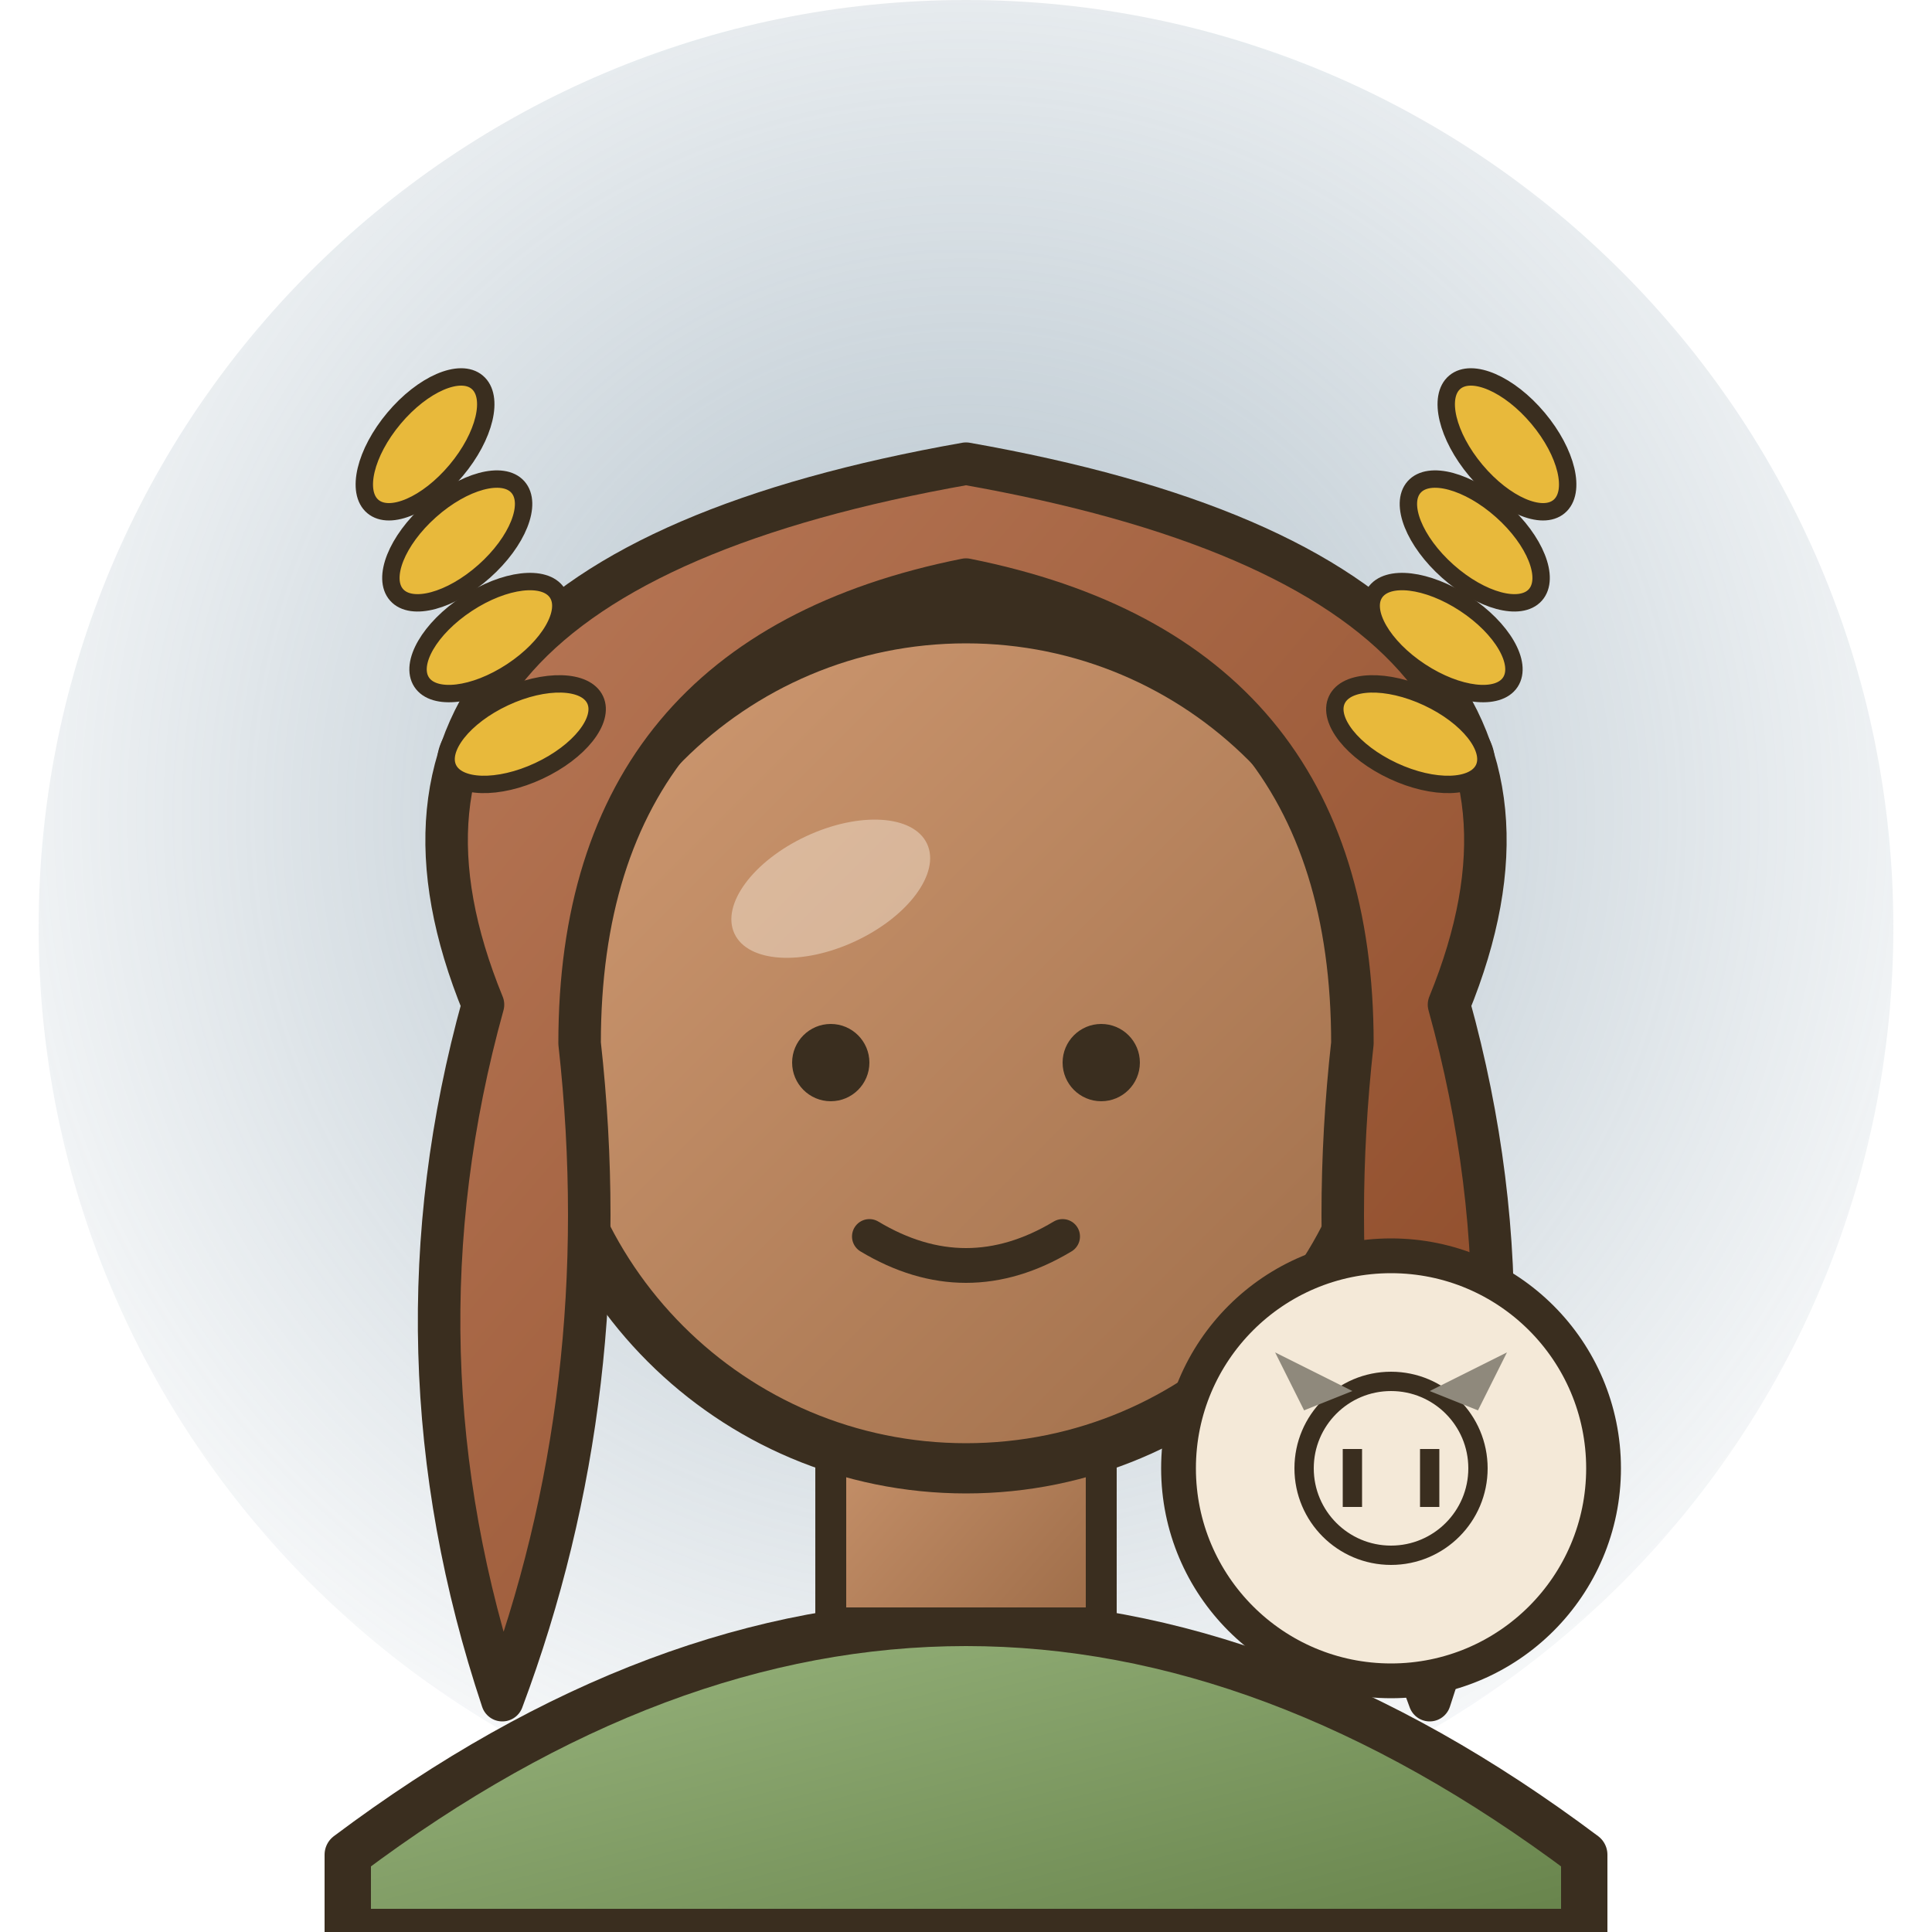
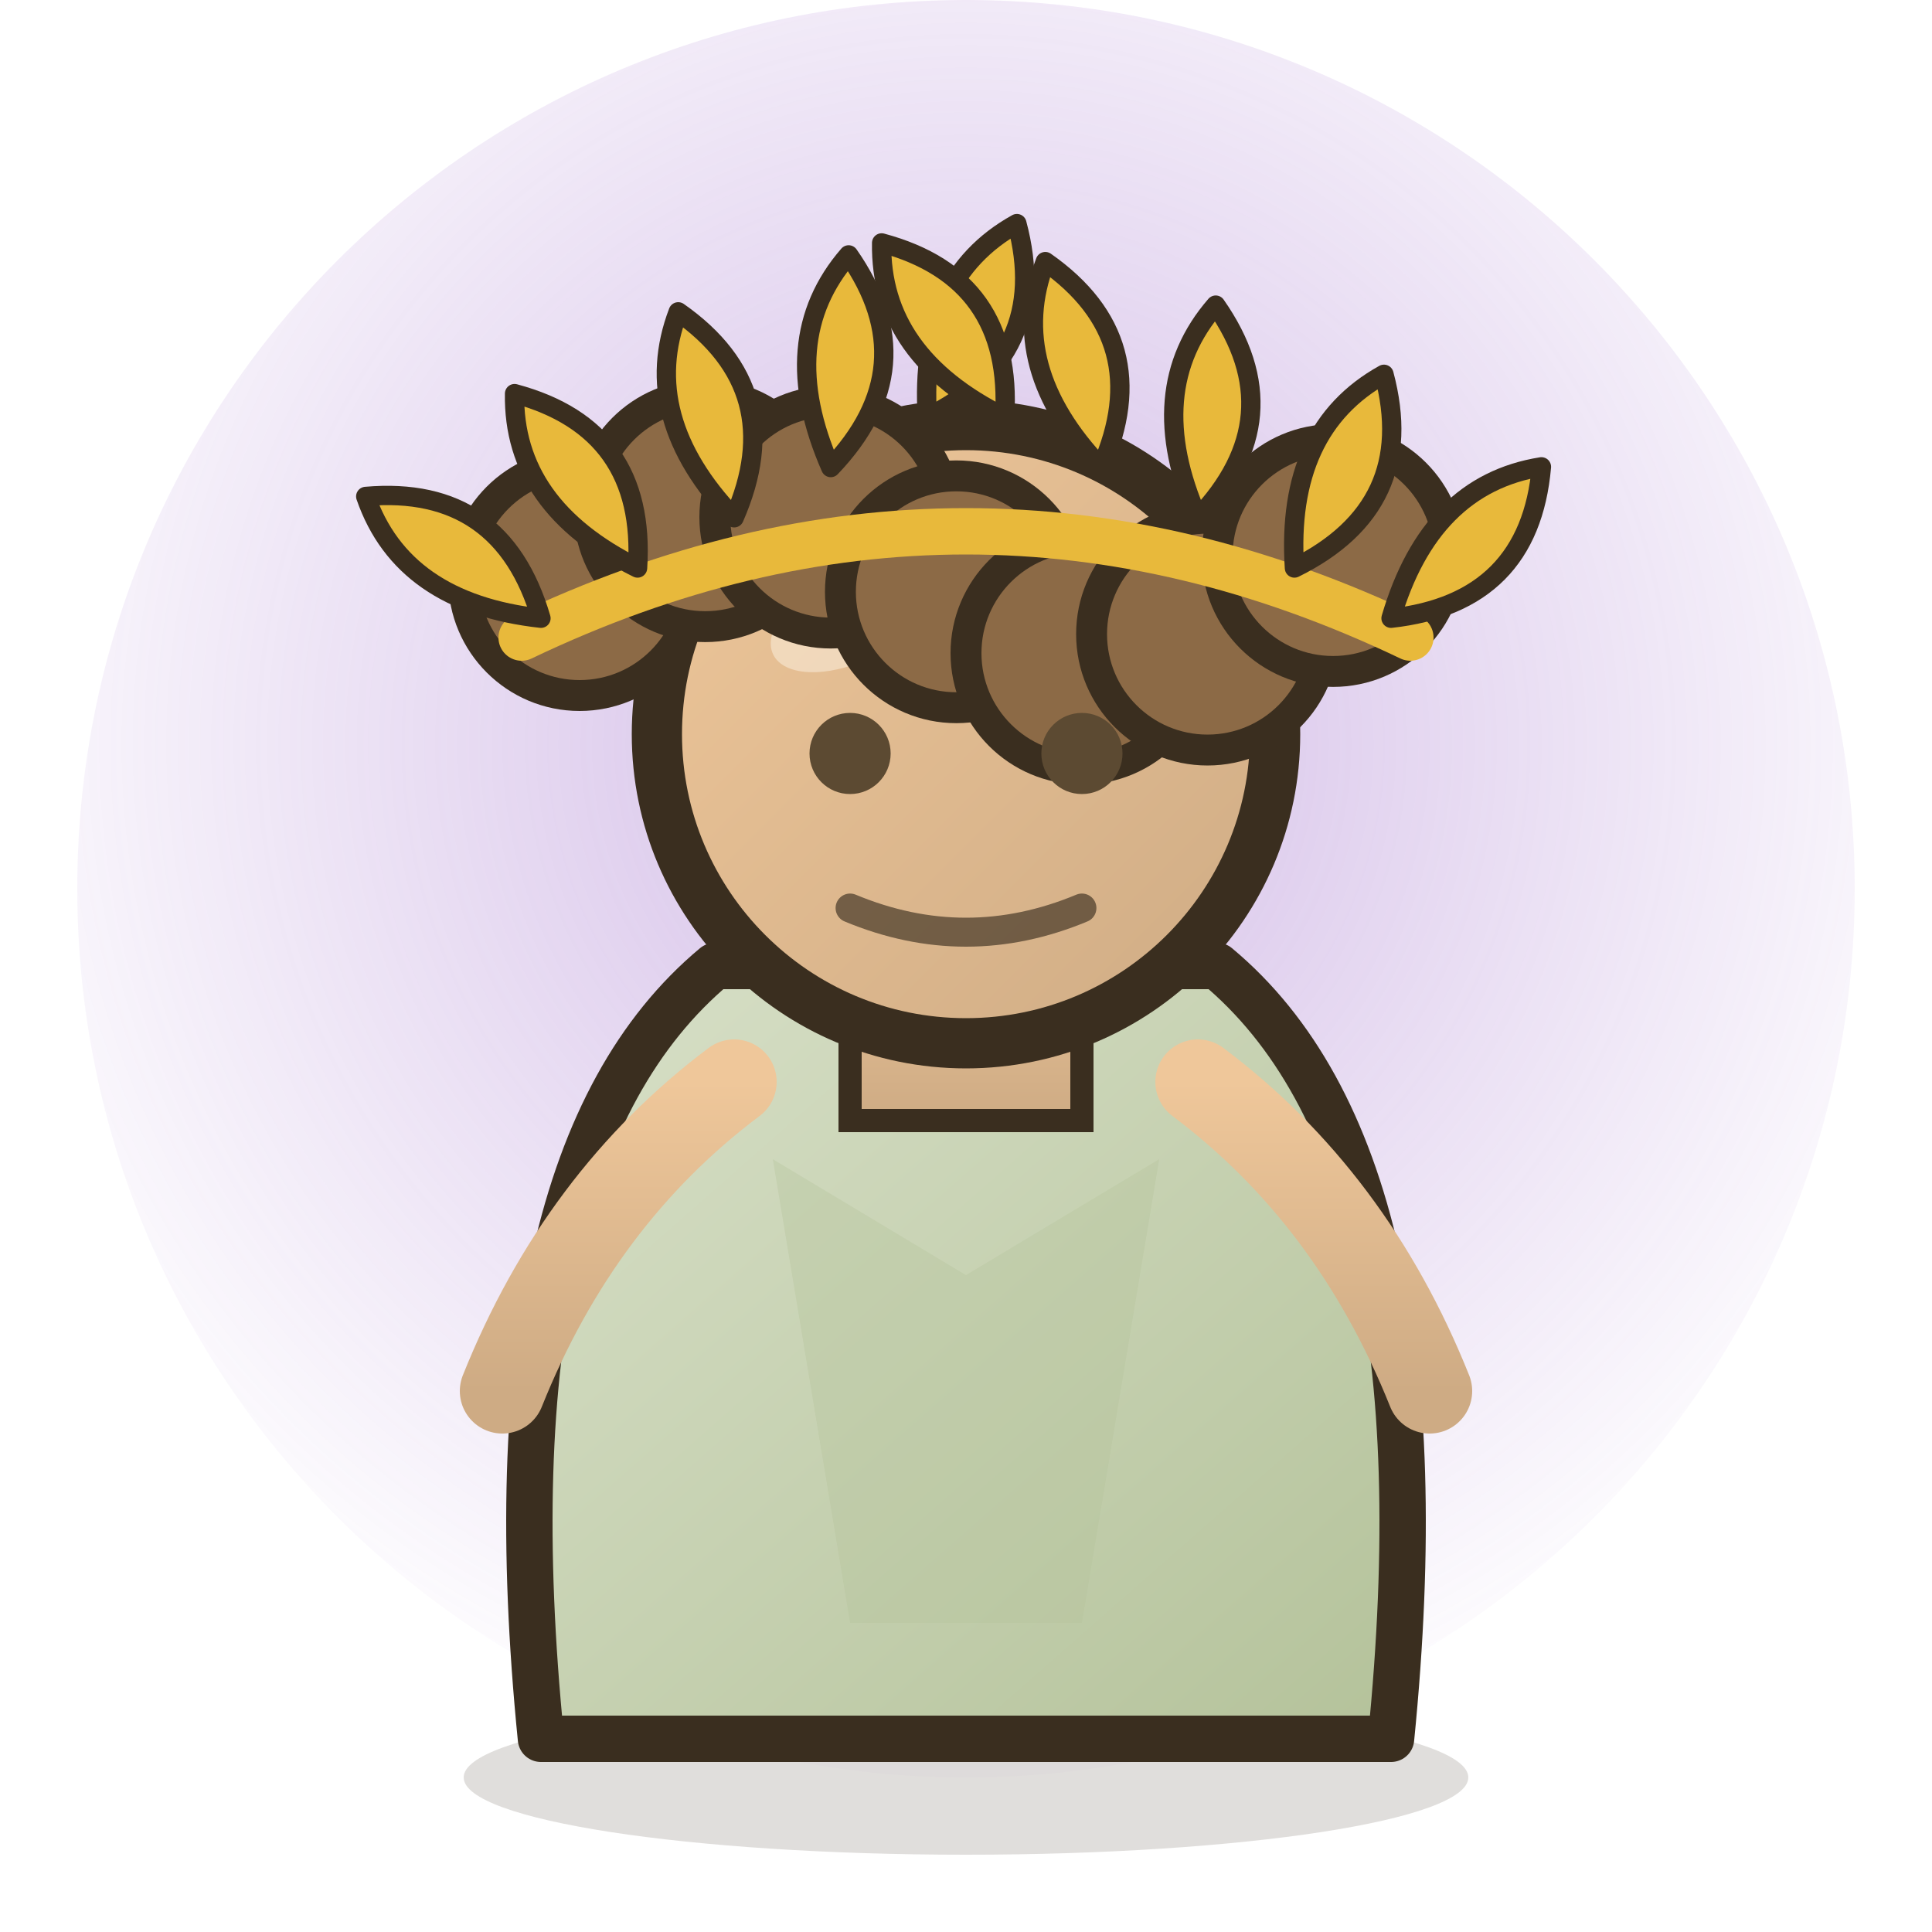
<svg xmlns="http://www.w3.org/2000/svg" viewBox="0 0 100 100" width="100" height="100" preserveAspectRatio="none">
-   <radialGradient id="aura1473" cx="50%" cy="44%" r="62%">
-     <stop offset="0%" stop-color="#5B7A8F" stop-opacity="0.5" />
-     <stop offset="100%" stop-color="#5B7A8F" stop-opacity="0" />
+   <radialGradient id="aura287" cx="50%" cy="42%" r="60%">
+     <stop offset="0%" stop-color="#8B4FC0" stop-opacity="0.38" />
+     <stop offset="100%" stop-color="#8B4FC0" stop-opacity="0" />
  </radialGradient>
-   <circle cx="50" cy="48" r="48" fill="url(#aura1473)" />
-   <ellipse cx="50" cy="93" rx="24" ry="3.6" fill="#3A2E1F" opacity="0.16" />
-   <linearGradient id="dg1474" x1="0" y1="0" x2="1" y2="1">
-     <stop offset="0%" stop-color="#9bb780" />
-     <stop offset="100%" stop-color="#66824a" />
+   <circle cx="50" cy="46" r="46" fill="url(#aura287)" />
+   <ellipse cx="50" cy="92" rx="26" ry="4" fill="#3A2E1F" opacity="0.16" />
+   <linearGradient id="robe287" x1="0" y1="0" x2="1" y2="1">
+     <stop offset="0%" stop-color="#D8E0C8" />
+     <stop offset="100%" stop-color="#B4C29A" />
  </linearGradient>
-   <linearGradient id="dg1475" x1="0" y1="0" x2="1" y2="1">
-     <stop offset="0%" stop-color="#d19b73" />
-     <stop offset="100%" stop-color="#9d6c48" />
+   <path d="M 28 90 Q 25 60 37 50 L 63 50 Q 75 60 72 90 Z" fill="url(#robe287)" stroke="#3A2E1F" stroke-width="2.4" stroke-linejoin="round" />
+   <path d="M 44 84 L 40 60 L 50 66 L 60 60 L 56 84 Z" fill="#B4C29A" opacity="0.35" />
+   <linearGradient id="skin287a" x1="0" y1="0" x2="0" y2="1">
+     <stop offset="0%" stop-color="#EFC79A" />
+     <stop offset="100%" stop-color="#ceab84" />
  </linearGradient>
-   <linearGradient id="dg1476" x1="0" y1="0" x2="1" y2="1">
-     <stop offset="0%" stop-color="#b97958" />
-     <stop offset="100%" stop-color="#8a4826" />
+   <path d="M 38 56 Q 30 62 26 72" fill="none" stroke="url(#skin287a)" stroke-width="4.4" stroke-linecap="round" />
+   <path d="M 62 56 Q 70 62 74 72" fill="none" stroke="url(#skin287a)" stroke-width="4.4" stroke-linecap="round" />
+   <rect x="44" y="46" width="12" height="12" fill="url(#skin287a)" stroke="#3A2E1F" stroke-width="1.2" />
+   <linearGradient id="skin287b" x1="0" y1="0" x2="1" y2="1">
+     <stop offset="0%" stop-color="#EFC79A" />
+     <stop offset="100%" stop-color="#ceab84" />
  </linearGradient>
-   <path d="M 18 96 Q 50 72 82 96 L 82 100 L 18 100 Z" fill="url(#dg1474)" stroke="#3A2E1F" stroke-width="2.4" stroke-linejoin="round" />
-   <rect x="43" y="68" width="14" height="16" fill="url(#dg1475)" stroke="#3A2E1F" stroke-width="1.6" />
-   <circle cx="50" cy="54" r="22" fill="url(#dg1475)" stroke="#3A2E1F" stroke-width="2.6" />
-   <ellipse cx="43" cy="46" rx="5.5" ry="3" fill="#FFF8EC" opacity="0.4" transform="rotate(-25 43 46)" />
-   <path d="M 25 52 Q 16 30 50 24 Q 84 30 75 52 Q 80 70 74 88 Q 68 72 70 54 Q 70 34 50 30 Q 30 34 30 54 Q 32 72 26 88 Q 20 70 25 52 Z" fill="url(#dg1476)" stroke="#3A2E1F" stroke-width="2.2" stroke-linejoin="round" />
-   <circle cx="43" cy="55" r="2" fill="#3A2E1F" />
-   <circle cx="57" cy="55" r="2" fill="#3A2E1F" />
-   <path d="M 45 64 Q 50 67 55 64" stroke="#3A2E1F" stroke-width="1.8" fill="none" stroke-linecap="round" />
-   <ellipse cx="73" cy="38" rx="4.2" ry="2.1" fill="#E8B93B" stroke="#3A2E1F" stroke-width="0.9" transform="rotate(25 73 38)" />
-   <ellipse cx="74.667" cy="33" rx="4.2" ry="2.1" fill="#E8B93B" stroke="#3A2E1F" stroke-width="0.9" transform="rotate(33.33333 74.66667 33)" />
-   <ellipse cx="76.333" cy="28" rx="4.2" ry="2.1" fill="#E8B93B" stroke="#3A2E1F" stroke-width="0.9" transform="rotate(41.66667 76.33333 28)" />
-   <ellipse cx="78" cy="23" rx="4.2" ry="2.1" fill="#E8B93B" stroke="#3A2E1F" stroke-width="0.9" transform="rotate(50 78 23)" />
-   <ellipse cx="27" cy="38" rx="4.2" ry="2.1" fill="#E8B93B" stroke="#3A2E1F" stroke-width="0.9" transform="rotate(-25 27 38)" />
-   <ellipse cx="25.333" cy="33" rx="4.2" ry="2.1" fill="#E8B93B" stroke="#3A2E1F" stroke-width="0.9" transform="rotate(-33.33333 25.33333 33)" />
-   <ellipse cx="23.667" cy="28" rx="4.2" ry="2.1" fill="#E8B93B" stroke="#3A2E1F" stroke-width="0.9" transform="rotate(-41.66667 23.66667 28)" />
-   <ellipse cx="22" cy="23" rx="4.2" ry="2.1" fill="#E8B93B" stroke="#3A2E1F" stroke-width="0.9" transform="rotate(-50 22 23)" />
-   <circle cx="72" cy="76" r="11" fill="#F4E9D8" stroke="#3A2E1F" stroke-width="1.8" />
-   <g transform="translate(22 26)">
-     <circle r="4.5" fill="#F4E9D8" stroke="#3A2E1F" stroke-width="1" transform="translate(50 50)" />
-     <path d="M -2 -1 L -2 2 M 2 -1 L 2 2" stroke="#3A2E1F" stroke-width="1" transform="translate(50 50)" />
-     <path d="M -4.5 -3 L -6 -6 L -2 -4 Z M 4.5 -3 L 6 -6 L 2 -4 Z" fill="#8F897C" transform="translate(50 50)" />
-   </g>
+   <circle cx="50" cy="38" r="16" fill="url(#skin287b)" stroke="#3A2E1F" stroke-width="2.6" />
+   <ellipse cx="44" cy="32" rx="4.4" ry="2.3" fill="#FFF8EC" opacity="0.45" transform="rotate(-25 44 32)" />
+   <circle cx="30" cy="30" r="6" fill="#8C6A46" stroke="#3A2E1F" stroke-width="1.6" />
+   <circle cx="36.5" cy="26.435" r="6" fill="#8C6A46" stroke="#3A2E1F" stroke-width="1.6" />
+   <circle cx="43" cy="26.766" r="6" fill="#8C6A46" stroke="#3A2E1F" stroke-width="1.6" />
+   <circle cx="49.5" cy="30.631" r="6" fill="#8C6A46" stroke="#3A2E1F" stroke-width="1.6" />
+   <circle cx="56" cy="33.806" r="6" fill="#8C6A46" stroke="#3A2E1F" stroke-width="1.6" />
+   <circle cx="62.5" cy="32.822" r="6" fill="#8C6A46" stroke="#3A2E1F" stroke-width="1.6" />
+   <circle cx="69" cy="28.754" r="6" fill="#8C6A46" stroke="#3A2E1F" stroke-width="1.6" />
+   <circle cx="44" cy="39" r="2.1" fill="#5C4A32" />
+   <circle cx="56" cy="39" r="2.1" fill="#5C4A32" />
+   <path d="M 44 47 Q 50 49.5 56 47" fill="none" stroke="#3A2E1F" stroke-width="1.5" stroke-linecap="round" opacity="0.65" />
+   <path d="M 27 33 Q 50 22 73 33" fill="none" stroke="#E8B93B" stroke-width="2.4" stroke-linecap="round" />
+   <path d="M 28 32 Q 24 26 27 21 Q 32 26 28 32 Z" fill="#E8B93B" stroke="#3A2E1F" stroke-width="1" stroke-linejoin="round" transform="rotate(-50 28 32)" />
+   <path d="M 33 29.4 Q 29 23.4 32 18.4 Q 37 23.4 33 29.4 Z" fill="#E8B93B" stroke="#3A2E1F" stroke-width="1" stroke-linejoin="round" transform="rotate(-30 33 29.4)" />
+   <path d="M 38 26.8 Q 34 20.8 37 15.8 Q 42 20.8 38 26.8 Z" fill="#E8B93B" stroke="#3A2E1F" stroke-width="1" stroke-linejoin="round" transform="rotate(-10 38 26.8)" />
+   <path d="M 43 24.2 Q 39 18.2 42 13.2 Q 47 18.2 43 24.2 Z" fill="#E8B93B" stroke="#3A2E1F" stroke-width="1" stroke-linejoin="round" transform="rotate(10 43 24.2)" />
+   <path d="M 48 21.6 Q 44 15.6 47 10.6 Q 52 15.6 48 21.6 Z" fill="#E8B93B" stroke="#3A2E1F" stroke-width="1" stroke-linejoin="round" transform="rotate(30 48 21.6)" />
+   <path d="M 72 32 Q 68 26 71 21 Q 76 26 72 32 Z" fill="#E8B93B" stroke="#3A2E1F" stroke-width="1" stroke-linejoin="round" transform="rotate(50 72 32)" />
+   <path d="M 67 29.4 Q 63 23.4 66 18.4 Q 71 23.4 67 29.4 Z" fill="#E8B93B" stroke="#3A2E1F" stroke-width="1" stroke-linejoin="round" transform="rotate(30 67 29.4)" />
+   <path d="M 62 26.8 Q 58 20.8 61 15.8 Q 66 20.8 62 26.8 Z" fill="#E8B93B" stroke="#3A2E1F" stroke-width="1" stroke-linejoin="round" transform="rotate(10 62 26.8)" />
+   <path d="M 57 24.2 Q 53 18.2 56 13.2 Q 61 18.2 57 24.2 Z" fill="#E8B93B" stroke="#3A2E1F" stroke-width="1" stroke-linejoin="round" transform="rotate(-10 57 24.2)" />
+   <path d="M 52 21.6 Q 48 15.6 51 10.6 Q 56 15.6 52 21.6 Z" fill="#E8B93B" stroke="#3A2E1F" stroke-width="1" stroke-linejoin="round" transform="rotate(-30 52 21.6)" />
</svg>
